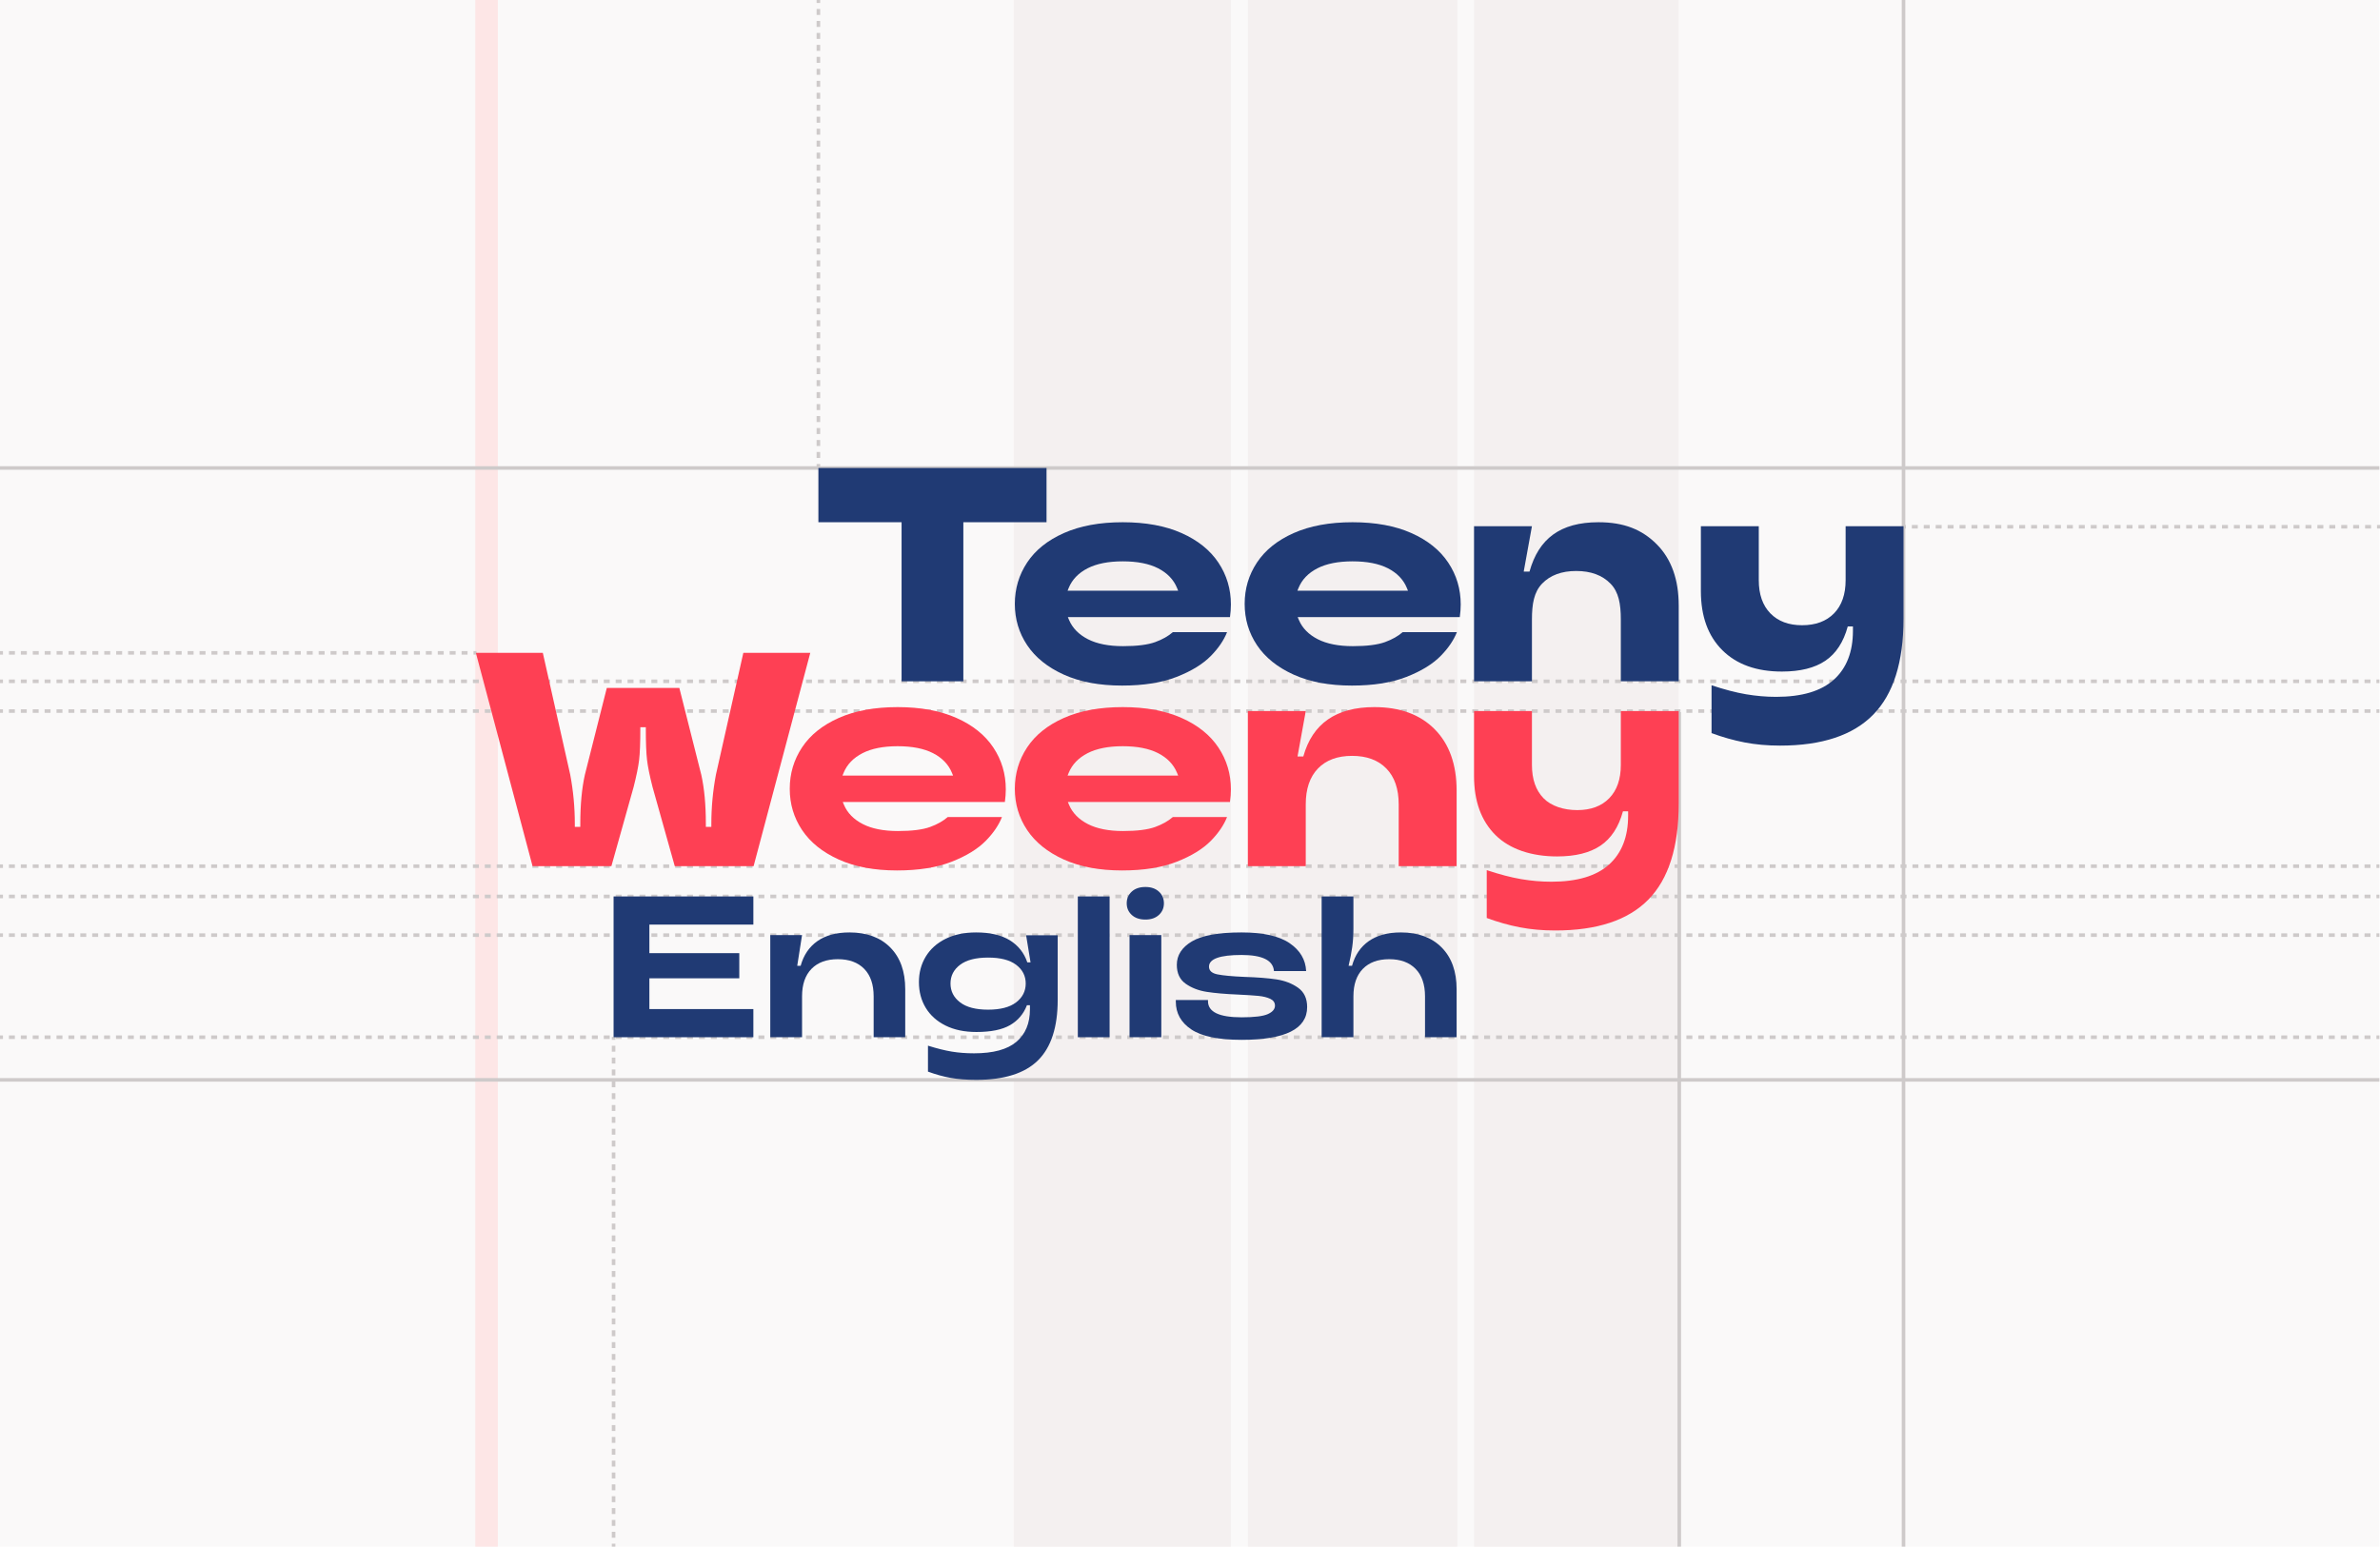
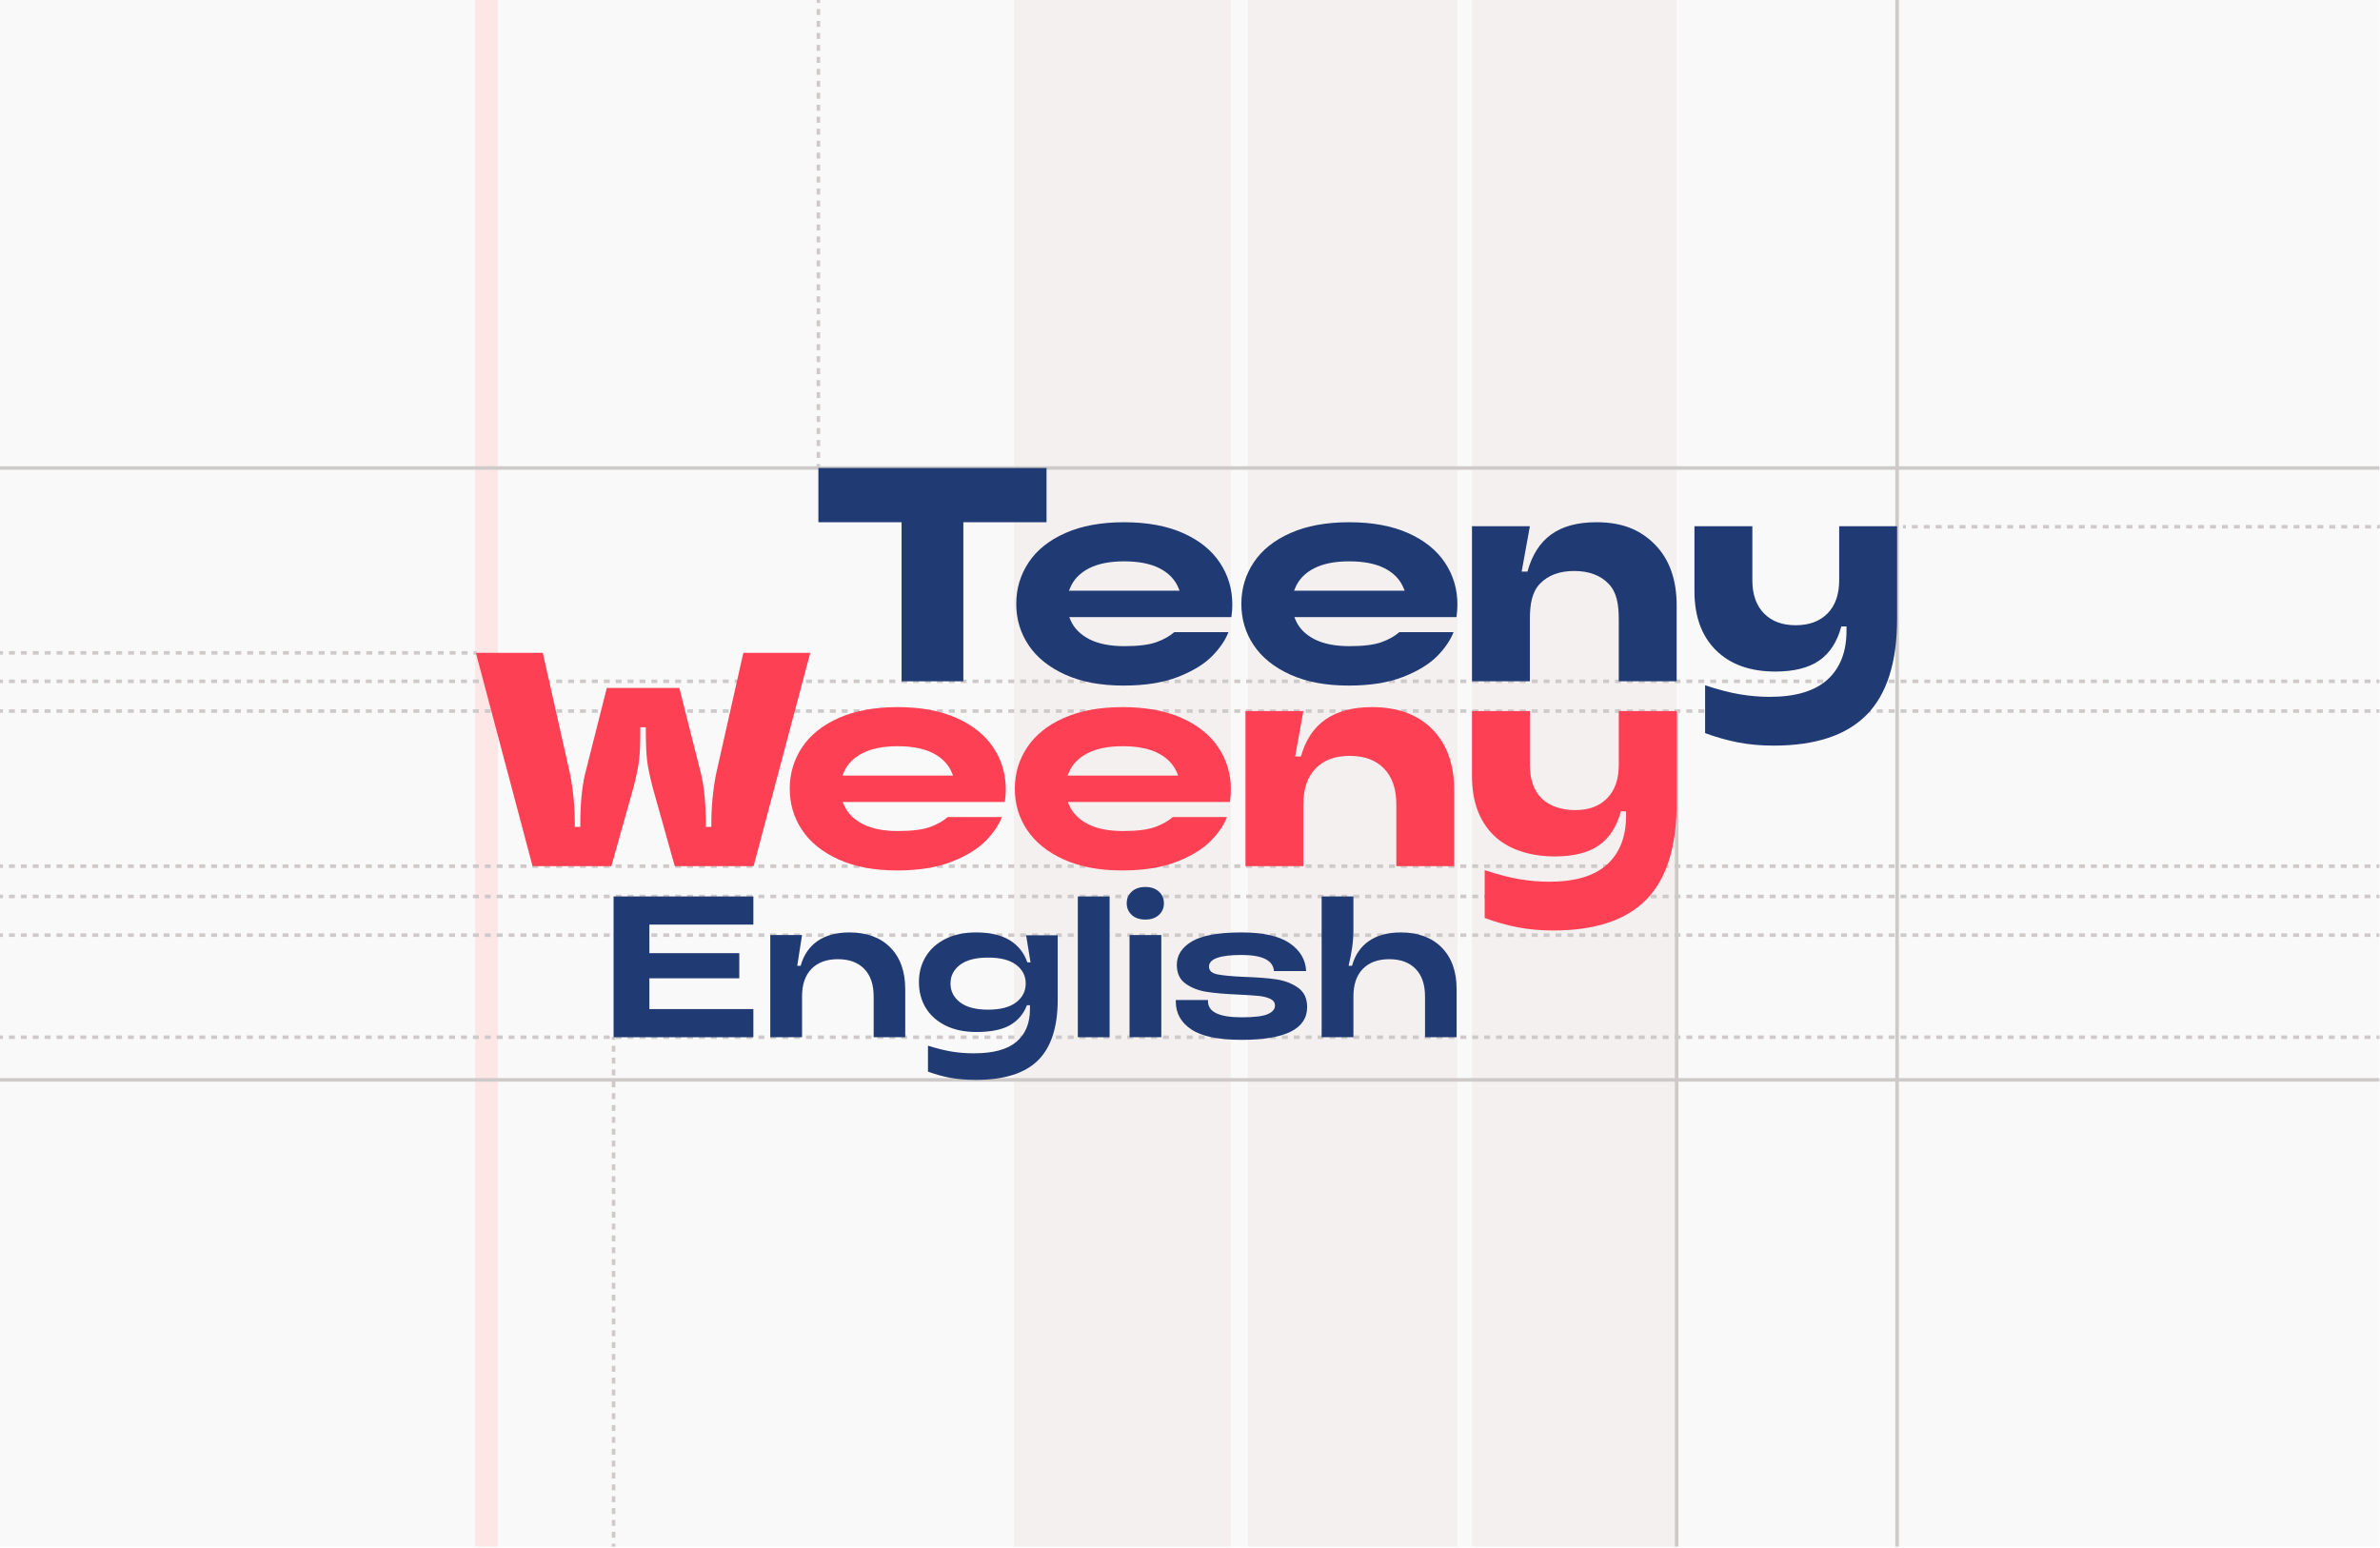
<svg xmlns="http://www.w3.org/2000/svg" version="1.1" id="Layer_1" x="0px" y="0px" viewBox="0 0 2000.5 1300.5" style="enable-background:new 0 0 2000.5 1300.5;" xml:space="preserve">
  <style type="text/css">
	.st0{fill:#FAF9F9;}
	.st1{opacity:0.6;fill:none;stroke:#FFD9D9;stroke-width:19;stroke-miterlimit:10;enable-background:new    ;}
	.st2{fill:#F4F0F0;}
	.st3{fill:none;stroke:#CECACA;stroke-width:3;stroke-miterlimit:10;}
	.st4{fill:none;stroke:#CECACA;stroke-width:3;stroke-miterlimit:10;stroke-dasharray:5.006,5.006;}
	.st5{fill:none;stroke:#CECACA;stroke-width:3;stroke-miterlimit:10;stroke-dasharray:5.013,5.013;}
	.st6{fill:none;stroke:#CECACA;stroke-width:3;stroke-miterlimit:10;stroke-dasharray:5,5;}
	.st7{fill:none;stroke:#CECACA;stroke-width:3;stroke-miterlimit:10;}
	.st8{fill:none;stroke:#CECACA;stroke-width:3;stroke-miterlimit:10;stroke-dasharray:5.032,5.032;}
	.st9{fill:none;stroke:#CECACA;stroke-width:3;stroke-miterlimit:10;stroke-dasharray:4.982,4.982;}
- 	.st10{fill:#FE4054;}
- 	.st11{fill:#203A74;}
+ 	.st10{fill:#203A74;}
+ 	.st11{fill:#FE4054;}
</style>
  <rect class="st0" width="2000" height="1300" />
  <line class="st1" x1="409" y1="0" x2="409" y2="1300" />
  <rect x="852.124" class="st2" width="182.5" height="1300" />
  <rect x="1049" class="st2" width="176" height="1300" />
-   <rect x="1239" class="st2" width="172" height="1300" />
+   <rect x="1237.274" class="st2" width="172.04" height="1300" />
  <g>
    <g>
      <line class="st3" x1="400.5" y1="548.744" x2="398" y2="548.744" />
      <line class="st4" x1="392.994" y1="548.744" x2="5.003" y2="548.744" />
      <line class="st3" x1="2.5" y1="548.744" x2="0" y2="548.744" />
    </g>
  </g>
  <g>
    <g>
      <line class="st3" x1="2000.5" y1="442.744" x2="1998" y2="442.744" />
      <line class="st5" x1="1992.987" y1="442.744" x2="1604.506" y2="442.744" />
      <line class="st3" x1="1602" y1="442.744" x2="1599.5" y2="442.744" />
    </g>
  </g>
  <g>
    <g>
      <line class="st3" x1="2000" y1="871.808" x2="1997.5" y2="871.808" />
      <line class="st6" x1="1992.5" y1="871.808" x2="5" y2="871.808" />
      <line class="st3" x1="2.5" y1="871.808" x2="0" y2="871.808" />
    </g>
  </g>
  <line class="st3" x1="2000" y1="393.352" x2="0" y2="393.352" />
  <line class="st3" x1="2000" y1="907.648" x2="0" y2="907.648" />
  <g>
    <g>
      <line class="st3" x1="2000" y1="728.041" x2="1997.5" y2="728.041" />
      <line class="st6" x1="1992.5" y1="728.041" x2="5" y2="728.041" />
      <line class="st3" x1="2.5" y1="728.041" x2="0" y2="728.041" />
    </g>
  </g>
  <g>
    <g>
      <line class="st3" x1="2000" y1="753.472" x2="1997.5" y2="753.472" />
      <line class="st6" x1="1992.5" y1="753.472" x2="5" y2="753.472" />
      <line class="st3" x1="2.5" y1="753.472" x2="0" y2="753.472" />
    </g>
  </g>
  <g>
    <g>
      <line class="st3" x1="2000" y1="786" x2="1997.5" y2="786" />
      <line class="st6" x1="1992.5" y1="786" x2="5" y2="786" />
      <line class="st3" x1="2.5" y1="786" x2="0" y2="786" />
    </g>
  </g>
  <g>
    <g>
      <line class="st3" x1="2000" y1="597.667" x2="1997.5" y2="597.667" />
      <line class="st6" x1="1992.5" y1="597.667" x2="5" y2="597.667" />
      <line class="st3" x1="2.5" y1="597.667" x2="0" y2="597.667" />
    </g>
  </g>
  <g>
    <g>
      <line class="st3" x1="2000" y1="572.65" x2="1997.5" y2="572.65" />
      <line class="st6" x1="1992.5" y1="572.65" x2="5" y2="572.65" />
      <line class="st3" x1="2.5" y1="572.65" x2="0" y2="572.65" />
    </g>
  </g>
-   <line class="st7" x1="1600" y1="0" x2="1600" y2="1300" />
-   <line class="st7" x1="1411.5" y1="598.5" x2="1411.5" y2="1300" />
+   <line class="st7" x1="1594.588" y1="0" x2="1594.588" y2="1300" />
+   <line class="st7" x1="1409.314" y1="598.5" x2="1409.314" y2="1300" />
  <g>
    <g>
      <line class="st7" x1="687.895" y1="0" x2="687.895" y2="2.5" />
      <line class="st8" x1="687.895" y1="7.532" x2="687.895" y2="387.484" />
      <line class="st7" x1="687.895" y1="390" x2="687.895" y2="392.5" />
    </g>
  </g>
  <g>
    <g>
      <line class="st7" x1="515.746" y1="871.5" x2="515.746" y2="874" />
      <line class="st9" x1="515.746" y1="878.982" x2="515.746" y2="1295.009" />
      <line class="st7" x1="515.746" y1="1297.5" x2="515.746" y2="1300" />
    </g>
  </g>
-   <g>
-     <path class="st10" d="M447.642,728.041L400,548.744h56.266L479.318,651.2c2.561,13.664,3.842,27.407,3.842,41.239V695h4.61v-2.561   c0-16.049,1.281-29.796,3.842-41.239l18.443-73h60.961l18.443,73c2.561,11.443,3.842,25.19,3.842,41.239V695h4.61v-2.561   c0-13.833,1.281-27.575,3.842-41.239l23.053-102.456h56.266L633.43,728.042h-66.255l-18.698-66.596   c-2.394-9.388-3.93-16.944-4.611-22.667c-0.685-5.72-1.025-14.556-1.025-26.511v-1.024h-4.61v1.024   c0,11.955-0.344,20.791-1.025,26.511c-0.685,5.723-2.221,13.279-4.611,22.667l-18.698,66.596L447.642,728.041L447.642,728.041z" />
-     <path class="st10" d="M1048.88,728.041V597.667h48.667l-6.916,38.164h4.866c7.684-27.663,27.575-41.494,59.681-41.494   c21.517,0,38.421,6.192,50.716,18.57c12.293,12.383,18.442,29.584,18.442,51.612v63.523h-48.667v-51.997   c0-12.974-3.457-23.008-10.374-30.096c-6.915-7.084-16.521-10.629-28.816-10.629c-12.293,0-21.859,3.545-28.687,10.629   c-6.832,7.089-10.245,17.123-10.245,30.096v51.997L1048.88,728.041L1048.88,728.041z" />
-     <path class="st10" d="M1277.336,779.398c-9.222-1.793-18.443-4.399-27.663-7.813v-40.214c10.758,3.585,20.403,6.103,28.944,7.556   c8.536,1.449,16.989,2.178,25.357,2.178c21.685,0,37.864-4.828,48.54-14.473c10.669-9.645,16.009-23.348,16.009-41.109v-3.587   h-4.356c-3.585,13.152-9.862,22.757-18.827,28.816c-8.965,6.063-21.131,9.093-36.5,9.093c-21.347,0-39.743-5.975-51.781-17.93   c-12.04-11.95-18.058-28.516-18.058-49.69v-54.558h48.667v45.336c0,11.955,3.242,21.26,9.734,27.919   c6.487,6.66,17.076,9.99,28.345,9.99c11.44,0,20.404-3.33,26.895-9.99c6.487-6.659,9.734-15.964,9.734-27.919v-45.336h48.667   v77.611c0,36.543-8.496,63.478-25.485,80.811c-16.993,17.329-43.077,25.999-78.251,25.999   C1296.546,782.088,1286.558,781.19,1277.336,779.398z" />
-     <path class="st10" d="M1034.624,663.495c0-12.975-3.502-24.717-10.501-35.219c-7.004-10.502-17.334-18.782-30.994-24.845   c-13.664-6.06-30.14-9.093-49.435-9.093c-19.299,0-35.775,3.033-49.435,9.093c-13.664,6.063-23.95,14.303-30.864,24.717   c-6.917,10.417-10.376,22.029-10.376,34.836s3.459,24.377,10.376,34.707c6.914,10.332,17.159,18.57,30.737,24.717   c13.574,6.147,29.923,9.222,49.05,9.222c18.096,0,33.382-2.435,45.848-7.301c12.463-4.866,22.112-10.798,28.944-17.801   c6.298-6.456,10.76-13.06,13.428-19.809c0,0-1.819,0-1.818,0h-43.745l0,0c-3.842,3.356-8.814,6.163-14.791,8.349   c-6.22,2.279-15.337,3.434-27.098,3.434c-12.004,0-21.917-1.959-29.464-5.822c-7.679-3.925-13.032-9.385-15.909-16.226l-0.996-2.37   c0,0,134.549,0,134.549-0.001h1.71C1034.35,670.429,1034.624,666.895,1034.624,663.495z M897.351,651.883l0.964-2.355   c2.873-7.013,8.227-12.564,15.914-16.498c7.555-3.863,17.469-5.822,29.465-5.822c12.163,0,22.163,1.959,29.721,5.822   c7.682,3.934,13.036,9.484,15.914,16.497l0.967,2.356L897.351,651.883L897.351,651.883z" />
-     <path class="st10" d="M845.424,663.495c0-12.975-3.502-24.717-10.501-35.219c-7.004-10.502-17.334-18.782-30.994-24.845   c-13.664-6.06-30.14-9.093-49.435-9.093c-19.299,0-35.775,3.033-49.435,9.093c-13.664,6.063-23.95,14.303-30.863,24.717   c-6.917,10.417-10.376,22.029-10.376,34.836s3.459,24.377,10.376,34.707c6.914,10.332,17.159,18.57,30.737,24.717   c13.574,6.147,29.923,9.222,49.05,9.222c18.097,0,33.382-2.435,45.848-7.301c12.463-4.866,22.112-10.798,28.944-17.801   c6.298-6.456,10.76-13.06,13.428-19.809c0,0-1.819,0-1.818,0H796.64l0,0c-3.842,3.356-8.814,6.163-14.791,8.349   c-6.22,2.279-15.337,3.434-27.098,3.434c-12.004,0-21.917-1.959-29.464-5.822c-7.679-3.925-13.032-9.385-15.909-16.226l-0.996-2.37   c0,0,134.549,0,134.549-0.001h1.71C845.15,670.429,845.424,666.895,845.424,663.495z M708.151,651.883l0.964-2.355   c2.873-7.013,8.227-12.564,15.914-16.498c7.555-3.863,17.469-5.822,29.465-5.822c12.164,0,22.163,1.959,29.721,5.822   c7.682,3.934,13.036,9.484,15.914,16.497l0.967,2.356L708.151,651.883L708.151,651.883z" />
-   </g>
-   <g>
-     <path class="st11" d="M1239,572.65V442.276h48.667l-6.915,38.164h4.868c7.684-27.663,25.867-41.494,57.972-41.494   c21.515,0,36.713,6.192,49.008,18.57c12.295,12.383,18.442,29.584,18.442,51.611v63.523h-48.667v-51.997   c0-12.974-1.751-23.008-8.665-30.096c-6.917-7.084-16.522-10.629-28.816-10.629c-12.297,0-21.862,3.545-28.689,10.629   c-6.83,7.089-8.538,17.123-8.538,30.096v51.997H1239z" />
-     <path class="st11" d="M1466.295,624.006c-9.22-1.793-18.442-4.399-27.663-7.813V575.98c10.759,3.585,20.404,6.103,28.944,7.556   c8.536,1.449,16.989,2.178,25.359,2.178c21.682,0,37.864-4.828,48.536-14.473c10.671-9.645,16.009-23.348,16.009-41.109v-3.587   h-4.352c-3.587,13.152-9.862,22.757-18.827,28.816c-8.965,6.063-21.132,9.093-36.5,9.093c-21.348,0-38.037-5.975-50.076-17.93   c-12.038-11.95-18.058-28.516-18.058-49.69v-54.558h48.667v45.336c0,11.955,3.242,21.26,9.734,27.919   c6.489,6.66,15.368,9.99,26.64,9.99c11.436,0,20.401-3.33,26.895-9.99c6.487-6.659,9.732-15.964,9.732-27.919v-45.336H1600v77.611   c0,36.543-8.496,63.478-25.486,80.811c-16.994,17.329-43.075,25.999-78.251,25.999   C1485.506,626.696,1475.516,625.799,1466.295,624.006z" />
-     <path class="st11" d="M1227.802,508.103c0-12.975-3.502-24.717-10.501-35.219c-7.004-10.502-17.334-18.782-30.994-24.845   c-13.664-6.06-30.14-9.093-49.435-9.093c-19.299,0-35.775,3.033-49.435,9.093c-13.664,6.063-23.95,14.303-30.864,24.717   c-6.917,10.417-10.376,22.029-10.376,34.836c0,12.807,3.458,24.377,10.376,34.707c6.914,10.332,17.159,18.57,30.737,24.717   c13.574,6.147,29.923,9.222,49.05,9.222c18.097,0,33.382-2.435,45.848-7.301c12.463-4.866,22.112-10.798,28.944-17.801   c6.298-6.456,10.76-13.06,13.428-19.809c0,0-1.819,0-1.818,0h-43.745l0,0c-3.842,3.356-8.814,6.163-14.791,8.349   c-6.22,2.279-15.337,3.434-27.098,3.434c-12.004,0-21.917-1.959-29.464-5.822c-7.679-3.925-13.032-9.385-15.909-16.226l-0.996-2.37   c0,0,134.549,0,134.549-0.001h1.71C1227.528,515.037,1227.802,511.504,1227.802,508.103z M1090.529,496.492l0.964-2.355   c2.873-7.013,8.227-12.564,15.914-16.498c7.555-3.863,17.469-5.822,29.465-5.822c12.163,0,22.163,1.959,29.721,5.822   c7.682,3.934,13.036,9.484,15.914,16.497l0.967,2.356H1090.529z" />
-     <path class="st11" d="M1034.624,508.103c0-12.975-3.502-24.717-10.501-35.219c-7.004-10.502-17.334-18.782-30.994-24.845   c-13.664-6.06-30.14-9.093-49.435-9.093c-19.299,0-35.775,3.033-49.435,9.093c-13.664,6.063-23.95,14.303-30.864,24.717   c-6.917,10.417-10.376,22.029-10.376,34.836c0,12.807,3.459,24.377,10.376,34.707c6.914,10.332,17.159,18.57,30.737,24.717   c13.574,6.147,29.923,9.222,49.05,9.222c18.096,0,33.382-2.435,45.848-7.301c12.463-4.866,22.112-10.798,28.944-17.801   c6.298-6.456,10.76-13.06,13.428-19.809c0,0-1.819,0-1.818,0h-43.745l0,0c-3.842,3.356-8.814,6.163-14.791,8.349   c-6.22,2.279-15.337,3.434-27.098,3.434c-12.004,0-21.917-1.959-29.464-5.822c-7.679-3.925-13.032-9.385-15.909-16.226l-0.996-2.37   c0,0,134.549,0,134.549-0.001h1.71C1034.35,515.037,1034.624,511.504,1034.624,508.103z M897.351,496.492l0.964-2.355   c2.873-7.013,8.227-12.564,15.914-16.498c7.555-3.863,17.469-5.822,29.465-5.822c12.163,0,22.163,1.959,29.721,5.822   c7.682,3.934,13.036,9.484,15.914,16.497l0.967,2.356H897.351z" />
-     <path class="st11" d="M809.733,572.65h-51.911V438.945h-69.926v-45.593H879.66v45.593h-69.926L809.733,572.65L809.733,572.65z" />
-     <path class="st11" d="M633.237,753.472v23.667h-87.4v24.006h75.566v21.132h-75.566v25.864h87.4v23.668H515.746V753.472H633.237z" />
-     <path class="st11" d="M647.452,871.808V785.93h26.71l-4.057,25.866h2.874c2.478-9.015,7.185-15.947,14.116-20.794   c6.931-4.845,15.917-7.27,26.964-7.27c14.538,0,25.976,4.226,34.317,12.679c8.34,8.452,12.51,20.117,12.51,34.993v40.404h-26.541   v-34.317c0-10.03-2.65-17.751-7.945-23.161c-5.299-5.41-12.679-8.114-22.146-8.114s-16.85,2.705-22.145,8.114   c-5.299,5.41-7.946,13.13-7.946,23.161v34.317H647.452z" />
-     <path class="st11" d="M798.939,905.957c-6.199-1.127-12.51-2.873-18.934-5.241v-21.807c7.549,2.366,14.227,4.027,20.033,4.986   c5.803,0.957,12.029,1.437,18.68,1.437c16.115,0,27.979-3.212,35.587-9.635c7.607-6.425,11.41-15.554,11.41-27.387v-3.382h-2.535   c-2.818,7.327-7.554,12.907-14.201,16.736c-6.652,3.834-16.06,5.748-28.232,5.748c-10.032,0-18.68-1.801-25.95-5.41   c-7.269-3.605-12.821-8.563-16.652-14.876c-3.832-6.31-5.747-13.524-5.747-21.638c0-8.001,1.915-15.157,5.747-21.47   c3.83-6.31,9.353-11.268,16.567-14.876c7.211-3.605,15.778-5.41,25.696-5.41c11.834,0,21.301,2.198,28.401,6.594   c7.101,4.395,12.003,10.594,14.708,18.595h2.705l-3.719-22.822h26.541v54.265c0,22.991-5.523,39.952-16.566,50.884   c-11.049,10.931-28.345,16.399-51.901,16.399C812.35,907.648,805.136,907.082,798.939,905.957z M854.135,842.477   c5.35-4.112,8.031-9.382,8.031-15.805c0-6.425-2.682-11.665-8.031-15.722c-5.356-4.057-13.216-6.087-23.583-6.087   c-10.371,0-18.232,2.029-23.583,6.087c-5.355,4.057-8.03,9.297-8.03,15.722c0,6.424,2.676,11.693,8.03,15.805   c5.351,4.116,13.212,6.17,23.583,6.17C840.92,848.647,848.779,846.593,854.135,842.477z" />
-     <path class="st11" d="M932.675,871.808h-26.71V753.472h26.71V871.808z" />
-     <path class="st11" d="M951.285,769.025c-2.818-2.591-4.226-5.859-4.226-9.805c0-3.944,1.407-7.211,4.226-9.805   c2.817-2.591,6.649-3.889,11.496-3.889c4.733,0,8.508,1.297,11.326,3.889c2.817,2.594,4.226,5.861,4.226,9.805   c0,3.946-1.409,7.214-4.226,9.805c-2.818,2.594-6.594,3.888-11.326,3.888C957.933,772.913,954.101,771.619,951.285,769.025z    M976.137,871.808h-26.711V785.93h26.711V871.808z" />
-     <path class="st11" d="M1001.427,865.3c-8.736-5.803-13.102-13.609-13.102-23.414v-1.352h27.048v1.016   c0,9.017,9.408,13.524,28.232,13.524c10.706,0,18.06-0.9,22.06-2.705c4-1.803,6.002-4.169,6.002-7.101   c0-2.591-1.326-4.506-3.972-5.748c-2.65-1.239-5.947-2.054-9.89-2.451c-3.946-0.394-9.58-0.76-16.904-1.099   c-10.819-0.449-19.669-1.209-26.541-2.281c-6.875-1.071-12.792-3.352-17.751-6.847c-4.959-3.492-7.437-8.791-7.437-15.89   c0-8.116,4.226-14.679,12.679-19.695c8.453-5.014,22.371-7.523,41.756-7.523c18.143,0,31.612,3.017,40.404,9.044   c8.79,6.031,13.411,13.837,13.863,23.414h-27.05c-0.675-9.015-9.749-13.524-27.217-13.524c-18.258,0-27.387,3.27-27.387,9.805   c0,3.382,2.366,5.553,7.101,6.509c4.733,0.959,12.282,1.664,22.652,2.113c10.931,0.339,19.919,1.044,26.965,2.113   c7.042,1.074,13.1,3.41,18.173,7.017c5.071,3.607,7.606,9.017,7.606,16.229c0,18.37-18.37,27.555-55.11,27.555   C1024.219,874.006,1010.158,871.106,1001.427,865.3z" />
-     <path class="st11" d="M1110.902,871.808V753.472h26.71v27.555c0,5.185-0.337,10.201-1.014,15.046   c-0.675,4.847-1.691,10.088-3.043,15.723h2.875c2.478-9.015,7.184-15.947,14.116-20.794c6.93-4.845,15.917-7.27,26.963-7.27   c14.54,0,25.976,4.226,34.319,12.679c8.338,8.452,12.508,20.117,12.508,34.993v40.404h-26.541v-34.317   c0-10.03-2.648-17.751-7.944-23.161c-5.3-5.41-12.68-8.114-22.147-8.114c-9.467,0-16.849,2.705-22.145,8.114   c-5.298,5.41-7.946,13.13-7.946,23.161v34.317H1110.902z" />
+   <g id="Logotype_1_">
+     <g id="English_1_">
+       <path class="st10" d="M633.237,753.471v23.667h-87.4v24.006h75.566v21.131h-75.566v25.864h87.4v23.668H515.746V753.471H633.237z" />
+       <path class="st10" d="M647.451,871.807v-85.878h26.71l-4.057,25.866h2.874c2.478-9.015,7.185-15.947,14.116-20.794    c6.931-4.845,15.917-7.27,26.964-7.27c14.538,0,25.976,4.227,34.317,12.679c8.34,8.452,12.51,20.117,12.51,34.993v40.404h-26.541    V837.49c0-10.03-2.65-17.751-7.945-23.161c-5.299-5.41-12.679-8.114-22.146-8.114c-9.467,0-16.85,2.705-22.145,8.114    c-5.299,5.41-7.946,13.13-7.946,23.161v34.317H647.451z" />
+       <path class="st10" d="M798.939,905.956c-6.199-1.127-12.51-2.873-18.934-5.241v-21.807c7.549,2.366,14.227,4.027,20.033,4.986    c5.803,0.957,12.029,1.437,18.68,1.437c16.115,0,27.979-3.212,35.587-9.635c7.607-6.425,11.41-15.553,11.41-27.387v-3.382h-2.535    c-2.818,7.327-7.554,12.907-14.201,16.736c-6.652,3.834-16.06,5.748-28.232,5.748c-10.032,0-18.68-1.801-25.95-5.41    c-7.269-3.605-12.821-8.563-16.652-14.876c-3.832-6.31-5.747-13.524-5.747-21.638c0-8.001,1.915-15.157,5.747-21.47    c3.83-6.31,9.353-11.268,16.567-14.876c7.211-3.605,15.778-5.41,25.696-5.41c11.834,0,21.301,2.198,28.4,6.594    c7.101,4.395,12.003,10.594,14.708,18.595h2.705l-3.719-22.822h26.541v54.265c0,22.991-5.523,39.952-16.566,50.884    c-11.049,10.931-28.345,16.399-51.901,16.399C812.349,907.647,805.136,907.082,798.939,905.956z M854.135,842.477    c5.35-4.112,8.031-9.382,8.031-15.805c0-6.425-2.681-11.665-8.031-15.722c-5.356-4.057-13.216-6.087-23.583-6.087    c-10.371,0-18.232,2.029-23.583,6.087c-5.355,4.057-8.03,9.297-8.03,15.722c0,6.424,2.676,11.693,8.03,15.805    c5.351,4.116,13.212,6.17,23.583,6.17C840.919,848.647,848.779,846.592,854.135,842.477z" />
+       <path class="st10" d="M932.674,871.807h-26.71V753.471h26.71V871.807z" />
+       <path class="st10" d="M951.284,769.024c-2.818-2.591-4.226-5.859-4.226-9.805c0-3.944,1.407-7.211,4.226-9.805    c2.817-2.591,6.649-3.889,11.496-3.889c4.733,0,8.508,1.297,11.326,3.889c2.817,2.594,4.226,5.861,4.226,9.805    c0,3.946-1.409,7.214-4.226,9.805c-2.818,2.594-6.594,3.888-11.326,3.888C957.933,772.912,954.101,771.618,951.284,769.024z     M976.136,871.807h-26.711v-85.878h26.711V871.807z" />
+       <path class="st10" d="M1001.427,865.299c-8.736-5.803-13.102-13.609-13.102-23.414v-1.352h27.048v1.016    c0,9.017,9.408,13.524,28.232,13.524c10.706,0,18.06-0.9,22.06-2.705c4-1.803,6.002-4.169,6.002-7.101    c0-2.591-1.326-4.506-3.972-5.748c-2.65-1.239-5.947-2.054-9.89-2.451c-3.945-0.394-9.58-0.76-16.904-1.099    c-10.819-0.449-19.669-1.209-26.541-2.281c-6.875-1.071-12.792-3.352-17.751-6.847c-4.959-3.492-7.437-8.792-7.437-15.89    c0-8.116,4.226-14.679,12.679-19.695c8.453-5.014,22.37-7.523,41.756-7.523c18.143,0,31.612,3.017,40.404,9.044    c8.79,6.031,13.411,13.837,13.863,23.414h-27.05c-0.675-9.015-9.749-13.524-27.216-13.524c-18.258,0-27.387,3.27-27.387,9.805    c0,3.382,2.366,5.553,7.101,6.509c4.733,0.959,12.282,1.664,22.652,2.113c10.931,0.339,19.919,1.044,26.965,2.113    c7.042,1.074,13.1,3.41,18.173,7.017c5.071,3.607,7.606,9.017,7.606,16.229c0,18.37-18.37,27.555-55.11,27.555    C1024.219,874.005,1010.158,871.105,1001.427,865.299z" />
+       <path class="st10" d="M1110.901,871.807V753.471h26.709v27.555c0,5.185-0.337,10.201-1.014,15.046    c-0.675,4.847-1.691,10.088-3.043,15.723h2.875c2.478-9.015,7.184-15.947,14.116-20.794c6.93-4.845,15.917-7.27,26.963-7.27    c14.54,0,25.976,4.227,34.319,12.679c8.338,8.452,12.508,20.117,12.508,34.993v40.404h-26.541V837.49    c0-10.03-2.648-17.751-7.944-23.161c-5.3-5.41-12.68-8.114-22.147-8.114s-16.849,2.705-22.145,8.114    c-5.298,5.41-7.946,13.13-7.946,23.161v34.317H1110.901z" />
+     </g>
+     <g id="Weeny_1_">
+       <path class="st11" d="M447.642,728.041L400,548.743h56.266l23.053,102.456c2.561,13.664,3.842,27.407,3.842,41.239V695h4.61    v-2.561c0-16.049,1.281-29.796,3.842-41.239l18.443-73h60.961l18.443,73c2.561,11.443,3.842,25.19,3.842,41.239V695h4.61v-2.561    c0-13.833,1.281-27.575,3.842-41.239l23.053-102.456h56.266l-47.642,179.298h-66.255l-18.698-66.596    c-2.394-9.388-3.93-16.944-4.611-22.667c-0.685-5.72-1.025-14.556-1.025-26.511v-1.024h-4.61v1.024    c0,11.955-0.344,20.791-1.025,26.511c-0.685,5.723-2.221,13.279-4.611,22.667l-18.698,66.596H447.642z" />
+       <path class="st11" d="M1046.88,728.041V597.667h48.667l-6.915,38.164h4.866c7.684-27.663,27.575-41.494,59.681-41.494    c21.517,0,38.421,6.192,50.716,18.57c12.293,12.383,18.442,29.584,18.442,51.611v63.523h-48.667v-51.997    c0-12.974-3.457-23.008-10.374-30.096c-6.916-7.084-16.521-10.629-28.816-10.629c-12.293,0-21.859,3.545-28.687,10.629    c-6.832,7.089-10.246,17.123-10.246,30.096v51.997H1046.88z" />
+       <path class="st11" d="M1275.61,779.397c-9.222-1.793-18.443-4.399-27.663-7.813v-40.214c10.758,3.585,20.403,6.103,28.944,7.556    c8.536,1.449,16.989,2.178,25.357,2.178c21.685,0,37.864-4.828,48.54-14.473c10.669-9.645,16.009-23.348,16.009-41.109v-3.587    h-4.356c-3.585,13.152-9.862,22.757-18.827,28.816c-8.965,6.063-21.131,9.093-36.5,9.093c-21.347,0-39.743-5.975-51.781-17.93    c-12.04-11.95-18.058-28.516-18.058-49.69v-54.558h48.667v45.336c0,11.955,3.242,21.26,9.734,27.919    c6.487,6.66,17.076,9.99,28.345,9.99c11.44,0,20.404-3.33,26.895-9.99c6.487-6.659,9.734-15.964,9.734-27.919v-45.336h48.667    v77.611c0,36.543-8.496,63.478-25.486,80.811c-16.993,17.329-43.077,25.999-78.251,25.999    C1294.82,782.087,1284.832,781.19,1275.61,779.397z" />
+       <path class="st11" d="M1034.623,663.494c0-12.975-3.502-24.717-10.501-35.219c-7.004-10.502-17.334-18.782-30.994-24.845    c-13.664-6.06-30.14-9.093-49.435-9.093c-19.299,0-35.774,3.033-49.435,9.093c-13.664,6.063-23.95,14.303-30.863,24.717    c-6.917,10.417-10.376,22.029-10.376,34.836c0,12.807,3.459,24.377,10.376,34.707c6.914,10.332,17.159,18.57,30.737,24.717    c13.574,6.147,29.923,9.222,49.05,9.222c18.096,0,33.381-2.435,45.848-7.301c12.463-4.866,22.112-10.798,28.944-17.801    c6.298-6.456,10.76-13.06,13.428-19.809c0,0-1.819,0-1.818,0h-43.745c0,0,0,0,0,0c-3.842,3.356-8.814,6.163-14.791,8.349    c-6.22,2.279-15.337,3.434-27.098,3.434c-12.004,0-21.917-1.959-29.464-5.822c-7.679-3.925-13.032-9.385-15.909-16.226    l-0.996-2.37c0,0,134.549,0,134.549-0.001h1.71C1034.349,670.428,1034.623,666.895,1034.623,663.494z M897.35,651.883l0.964-2.355    c2.873-7.013,8.227-12.564,15.914-16.498c7.555-3.863,17.469-5.822,29.465-5.822c12.164,0,22.163,1.959,29.721,5.822    c7.682,3.934,13.036,9.484,15.914,16.497l0.967,2.356H897.35z" />
+       <path class="st11" d="M845.424,663.494c0-12.975-3.502-24.717-10.501-35.219c-7.004-10.502-17.334-18.782-30.994-24.845    c-13.664-6.06-30.14-9.093-49.435-9.093c-19.299,0-35.774,3.033-49.435,9.093c-13.664,6.063-23.95,14.303-30.863,24.717    c-6.917,10.417-10.376,22.029-10.376,34.836c0,12.807,3.459,24.377,10.376,34.707c6.914,10.332,17.159,18.57,30.737,24.717    c13.574,6.147,29.923,9.222,49.05,9.222c18.096,0,33.382-2.435,45.848-7.301c12.463-4.866,22.112-10.798,28.944-17.801    c6.298-6.456,10.76-13.06,13.428-19.809c0,0-1.819,0-1.818,0h-43.745c0,0,0,0,0,0c-3.842,3.356-8.814,6.163-14.791,8.349    c-6.22,2.279-15.337,3.434-27.098,3.434c-12.004,0-21.917-1.959-29.464-5.822c-7.679-3.925-13.032-9.385-15.909-16.226    l-0.996-2.37c0,0,134.549,0,134.549-0.001h1.71C845.15,670.428,845.424,666.895,845.424,663.494z M708.151,651.883l0.964-2.355    c2.873-7.013,8.227-12.564,15.914-16.498c7.555-3.863,17.469-5.822,29.465-5.822c12.164,0,22.163,1.959,29.721,5.822    c7.682,3.934,13.036,9.484,15.914,16.497l0.967,2.356H708.151z" />
+     </g>
+     <g id="Teeny_1_">
+       <path class="st10" d="M1237.274,572.65V442.275h48.667l-6.915,38.164h4.868c7.684-27.663,25.867-41.494,57.972-41.494    c21.515,0,36.713,6.192,49.008,18.57c12.295,12.383,18.442,29.584,18.442,51.611v63.523h-48.667v-51.997    c0-12.974-1.751-23.008-8.665-30.096c-6.917-7.084-16.522-10.629-28.816-10.629c-12.297,0-21.862,3.545-28.689,10.629    c-6.83,7.089-8.538,17.123-8.538,30.096v51.997H1237.274z" />
+       <path class="st10" d="M1460.884,624.006c-9.22-1.793-18.442-4.399-27.663-7.813V575.98c10.759,3.585,20.404,6.103,28.944,7.556    c8.536,1.449,16.989,2.178,25.359,2.178c21.682,0,37.864-4.828,48.536-14.473c10.671-9.645,16.009-23.348,16.009-41.109v-3.587    h-4.352c-3.587,13.152-9.862,22.757-18.827,28.816c-8.965,6.063-21.131,9.093-36.5,9.093c-21.348,0-38.037-5.975-50.076-17.93    c-12.038-11.95-18.058-28.516-18.058-49.69v-54.558h48.667v45.336c0,11.955,3.242,21.26,9.734,27.919    c6.489,6.66,15.368,9.99,26.64,9.99c11.436,0,20.401-3.33,26.895-9.99c6.487-6.659,9.732-15.964,9.732-27.919v-45.336h48.667    v77.611c0,36.543-8.496,63.478-25.485,80.811c-16.994,17.329-43.075,25.999-78.251,25.999    C1480.094,626.696,1470.104,625.799,1460.884,624.006z" />
+       <path class="st10" d="M1225.017,508.103c0-12.975-3.502-24.717-10.501-35.219c-7.004-10.502-17.334-18.782-30.994-24.845    c-13.664-6.06-30.14-9.093-49.435-9.093c-19.299,0-35.774,3.033-49.435,9.093c-13.664,6.063-23.95,14.303-30.863,24.717    c-6.917,10.417-10.376,22.029-10.376,34.836c0,12.807,3.458,24.377,10.376,34.707c6.914,10.332,17.159,18.57,30.737,24.717    c13.574,6.147,29.923,9.222,49.05,9.222c18.097,0,33.381-2.435,45.848-7.301c12.464-4.866,22.112-10.798,28.944-17.801    c6.298-6.456,10.76-13.06,13.428-19.809c0,0-1.819,0-1.818,0h-43.745c0,0,0,0,0,0c-3.842,3.356-8.814,6.163-14.791,8.349    c-6.22,2.279-15.337,3.434-27.098,3.434c-12.004,0-21.917-1.959-29.464-5.822c-7.679-3.925-13.032-9.385-15.909-16.226    l-0.996-2.37c0,0,134.549,0,134.549-0.001h1.71C1224.743,515.037,1225.017,511.504,1225.017,508.103z M1087.744,496.492    l0.964-2.355c2.873-7.013,8.227-12.564,15.914-16.498c7.555-3.863,17.469-5.822,29.465-5.822c12.163,0,22.163,1.959,29.721,5.822    c7.682,3.934,13.036,9.484,15.914,16.497l0.967,2.356H1087.744z" />
+       <path class="st10" d="M1035.817,508.103c0-12.975-3.502-24.717-10.501-35.219c-7.004-10.502-17.334-18.782-30.993-24.845    c-13.664-6.06-30.14-9.093-49.435-9.093c-19.299,0-35.774,3.033-49.435,9.093c-13.664,6.063-23.95,14.303-30.863,24.717    c-6.917,10.417-10.376,22.029-10.376,34.836c0,12.807,3.459,24.377,10.376,34.707c6.914,10.332,17.159,18.57,30.737,24.717    c13.574,6.147,29.923,9.222,49.05,9.222c18.096,0,33.381-2.435,45.848-7.301c12.463-4.866,22.112-10.798,28.944-17.801    c6.298-6.456,10.76-13.06,13.428-19.809c0,0-1.819,0-1.818,0h-43.745c0,0,0,0,0,0c-3.842,3.356-8.814,6.163-14.791,8.349    c-6.22,2.279-15.337,3.434-27.098,3.434c-12.004,0-21.917-1.959-29.464-5.822c-7.679-3.925-13.032-9.385-15.909-16.226    l-0.996-2.37c0,0,134.549,0,134.549-0.001h1.71C1035.543,515.037,1035.817,511.504,1035.817,508.103z M898.544,496.492    l0.965-2.355c2.873-7.013,8.227-12.564,15.914-16.498c7.555-3.863,17.469-5.822,29.465-5.822c12.164,0,22.163,1.959,29.721,5.822    c7.682,3.934,13.036,9.484,15.914,16.497l0.967,2.356H898.544z" />
+       <path class="st10" d="M809.732,572.65h-51.911V438.945h-69.926v-45.593h191.764v45.593h-69.926V572.65z" />
+     </g>
  </g>
</svg>
